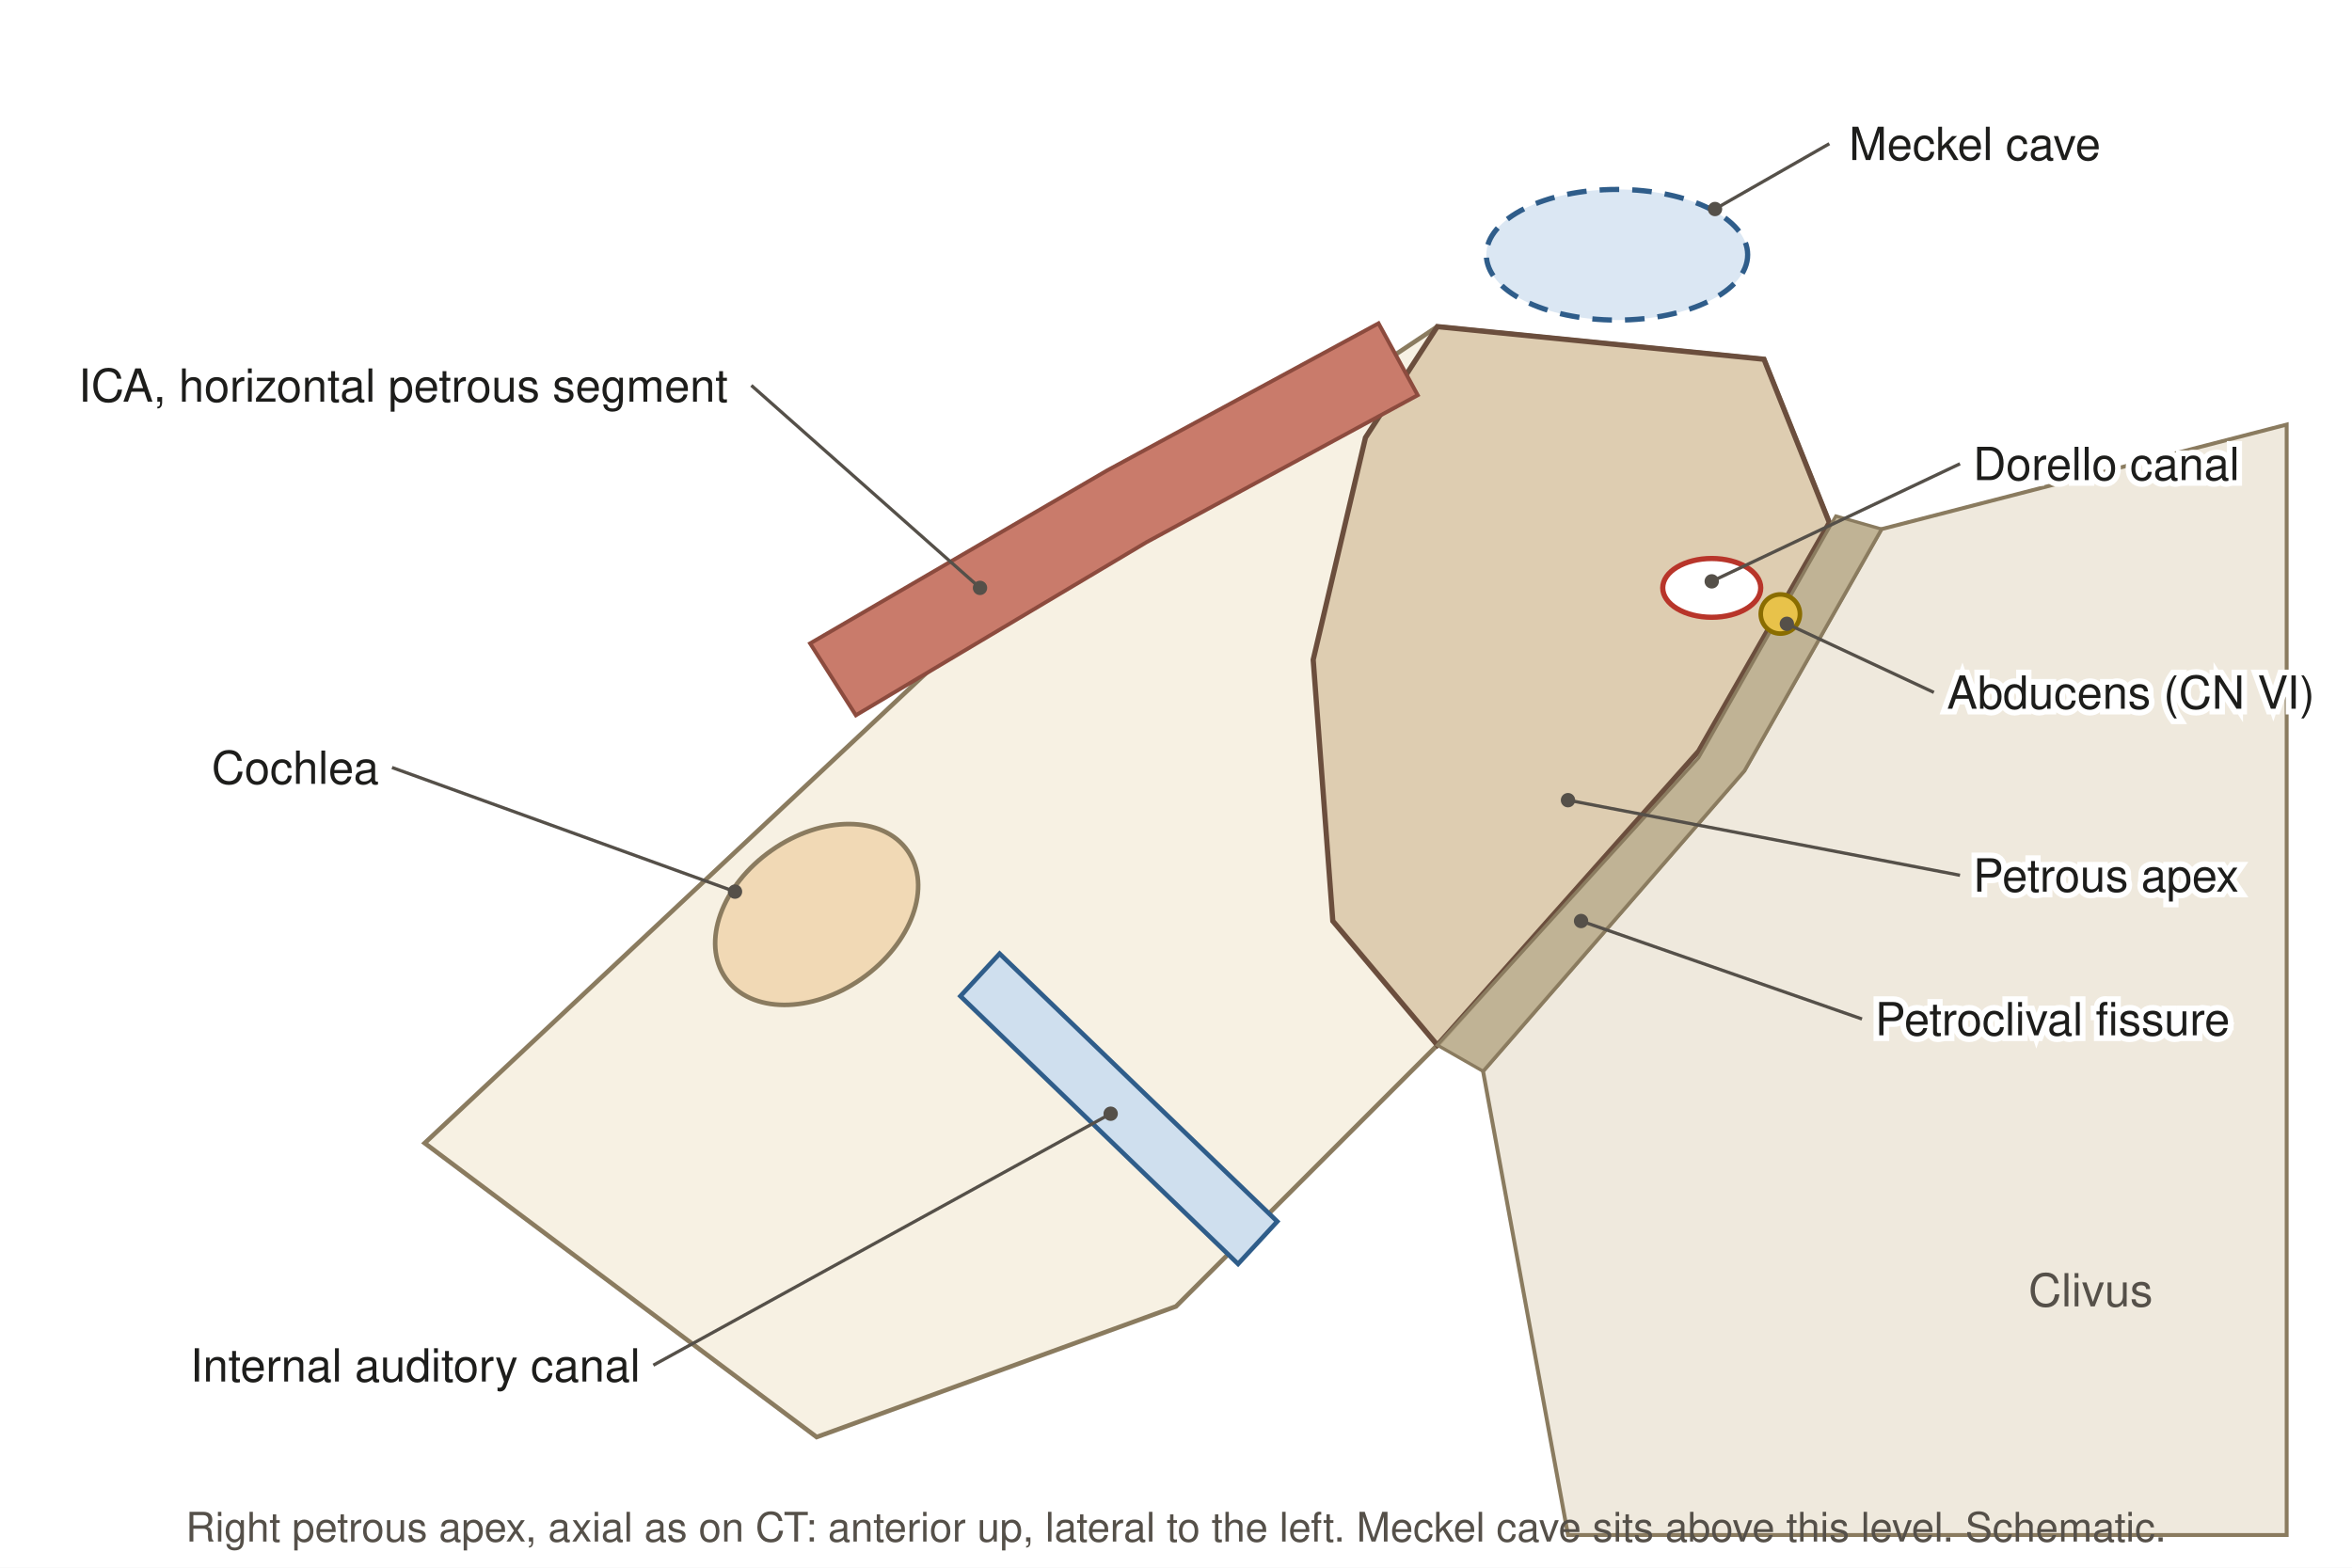
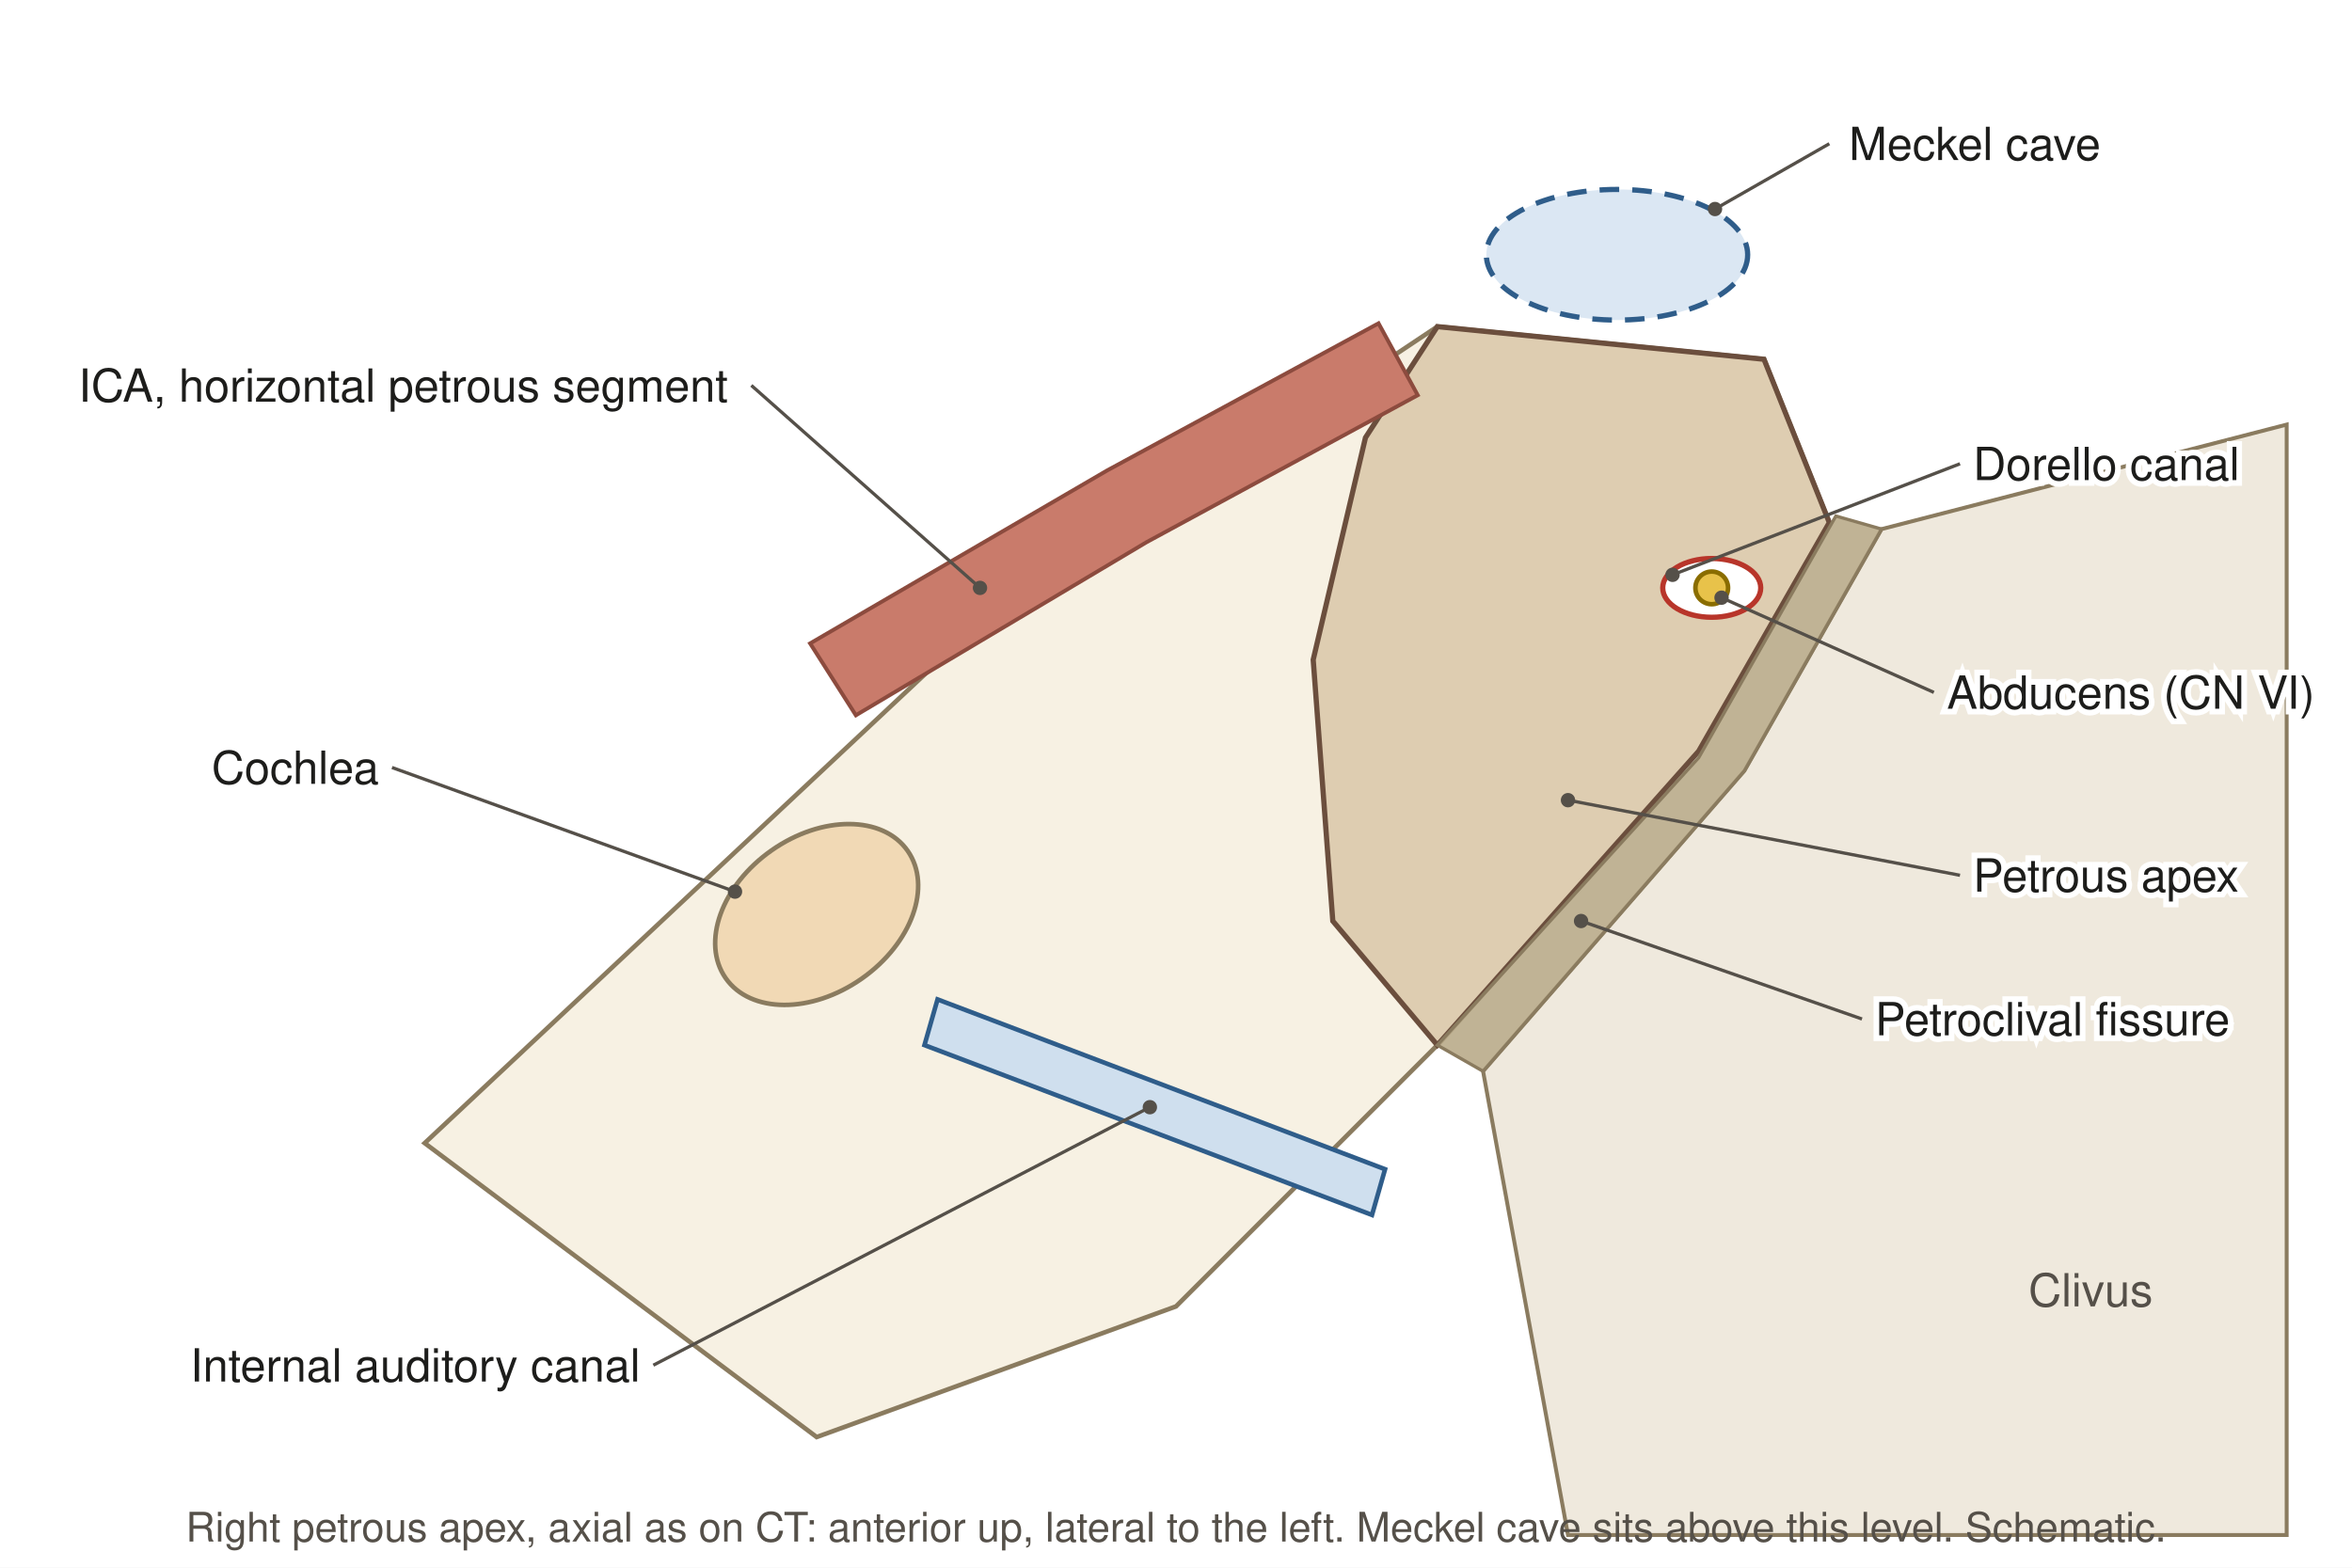
<svg xmlns="http://www.w3.org/2000/svg" viewBox="0 0 720 480" width="720" height="480" font-family="Helvetica, Arial, sans-serif" font-size="15" fill="#1d1d1b">
  <rect width="720" height="480" fill="#ffffff" />
  <g transform="translate(0,30)">
    <path d="M 576 132 L 700 100 L 700 440 L 480 440 L 454 298 L 534 206 Z" fill="#efe9dd" stroke="#8a7b5f" stroke-width="1.2" pointer-events="none" />
    <path d="M 130 320 L 290 170 L 440 70 L 540 80 L 560 130 L 520 200 L 440 290 L 360 370 L 250 410 Z" fill="#f7f1e3" stroke="#8a7b5f" stroke-width="1.4" pointer-events="none" />
    <g data-g="petapex" fill="#d9c7a8" fill-opacity="0.85" stroke="#6B4E3D" stroke-width="1.6">
      <path d="M 418 104 L 440 70 L 540 80 L 560 130 L 520 200 L 440 290 L 408 252 L 402 172 Z" />
    </g>
    <g data-g="cochlea" fill="#f1d9b5" stroke="#8a7b5f" stroke-width="1.4">
      <ellipse cx="250" cy="250" rx="34" ry="24" transform="rotate(-35 250 250)" />
    </g>
    <g data-g="iac" fill="#cfdfee" stroke="#2f5d8a" stroke-width="1.4">
-       <path d="M 294 275 L 306 262 L 391 344 L 379 357 Z" />
+       <path d="M 283 290 L 287 276 L 424 328 L 420 342 Z" />
    </g>
    <g data-g="ica-horiz" fill="#c97b6b" stroke="#8c4b3e" stroke-width="1.2">
      <path d="M 248 167 L 339 114 L 422 69 L 434 91 L 351 136 L 262 189 Z" />
    </g>
    <g data-g="meckel" fill="#dbe7f3" stroke="#2f5d8a" stroke-width="1.6" stroke-dasharray="6 4">
      <ellipse cx="495" cy="48" rx="40" ry="20" />
    </g>
    <g data-g="petroclival" fill="#b9ab8a" fill-opacity="0.9" stroke="#8a7b5f" stroke-width="1">
      <path d="M 562 128 L 576 132 L 534 206 L 454 298 L 440 290 L 520 202 Z" />
    </g>
    <g data-g="dorello" fill="#ffffff" stroke="#b8352a" stroke-width="1.6">
      <ellipse cx="524" cy="150" rx="15" ry="9" />
    </g>
    <g data-g="cn6" fill="#e8c24a" stroke="#8a6d00" stroke-width="1.4">
-       <circle cx="545" cy="158" r="6" />
+       <circle cx="524" cy="150" r="5" />
    </g>
    <text x="640" y="370" text-anchor="middle" font-size="14" font-weight="normal" fill="#555049" pointer-events="none">Clivus</text>
    <g data-label="1">
      <line x1="225" y1="243" x2="120" y2="205" stroke="#555049" stroke-width="1" />
      <circle cx="225" cy="243" r="2.2" fill="#555049" />
      <text x="116" y="210" text-anchor="end" font-size="14" font-weight="normal" fill="#1d1d1b" stroke="#ffffff" stroke-width="3.5" paint-order="stroke">Cochlea</text>
    </g>
    <g data-label="1">
-       <line x1="340" y1="311" x2="200" y2="388" stroke="#555049" stroke-width="1" />
-       <circle cx="340" cy="311" r="2.2" fill="#555049" />
+       <line x1="352" y1="309" x2="200" y2="388" stroke="#555049" stroke-width="1" />
+       <circle cx="352" cy="309" r="2.2" fill="#555049" />
      <text x="196" y="393" text-anchor="end" font-size="14" font-weight="normal" fill="#1d1d1b" stroke="#ffffff" stroke-width="3.5" paint-order="stroke">Internal auditory canal</text>
    </g>
    <g data-label="1">
      <line x1="300" y1="150" x2="230" y2="88" stroke="#555049" stroke-width="1" />
      <circle cx="300" cy="150" r="2.2" fill="#555049" />
      <text x="24" y="93" text-anchor="start" font-size="14" font-weight="normal" fill="#1d1d1b" stroke="#ffffff" stroke-width="3.5" paint-order="stroke">ICA, horizontal petrous segment</text>
    </g>
    <g data-label="1">
      <line x1="525" y1="34" x2="560" y2="14" stroke="#555049" stroke-width="1" />
      <circle cx="525" cy="34" r="2.2" fill="#555049" />
      <text x="566" y="19" text-anchor="start" font-size="14" font-weight="normal" fill="#1d1d1b" stroke="#ffffff" stroke-width="3.5" paint-order="stroke">Meckel cave</text>
    </g>
    <g data-label="1">
-       <line x1="524" y1="148" x2="600" y2="112" stroke="#555049" stroke-width="1" />
-       <circle cx="524" cy="148" r="2.2" fill="#555049" />
+       <line x1="512" y1="146" x2="600" y2="112" stroke="#555049" stroke-width="1" />
+       <circle cx="512" cy="146" r="2.2" fill="#555049" />
      <text x="604" y="117" text-anchor="start" font-size="14" font-weight="normal" fill="#1d1d1b" stroke="#ffffff" stroke-width="3.5" paint-order="stroke">Dorello canal</text>
    </g>
    <g data-label="1">
-       <line x1="547" y1="161" x2="592" y2="182" stroke="#555049" stroke-width="1" />
-       <circle cx="547" cy="161" r="2.2" fill="#555049" />
+       <line x1="527" y1="153" x2="592" y2="182" stroke="#555049" stroke-width="1" />
+       <circle cx="527" cy="153" r="2.2" fill="#555049" />
      <text x="596" y="187" text-anchor="start" font-size="14" font-weight="normal" fill="#1d1d1b" stroke="#ffffff" stroke-width="3.5" paint-order="stroke">Abducens (CN VI)</text>
    </g>
    <g data-label="1">
      <line x1="480" y1="215" x2="600" y2="238" stroke="#555049" stroke-width="1" />
      <circle cx="480" cy="215" r="2.2" fill="#555049" />
      <text x="604" y="243" text-anchor="start" font-size="14" font-weight="normal" fill="#1d1d1b" stroke="#ffffff" stroke-width="3.5" paint-order="stroke">Petrous apex</text>
    </g>
    <g data-label="1">
      <line x1="484" y1="252" x2="570" y2="282" stroke="#555049" stroke-width="1" />
      <circle cx="484" cy="252" r="2.2" fill="#555049" />
      <text x="574" y="287" text-anchor="start" font-size="14" font-weight="normal" fill="#1d1d1b" stroke="#ffffff" stroke-width="3.5" paint-order="stroke">Petroclival fissure</text>
    </g>
  </g>
  <text x="360" y="472" text-anchor="middle" font-size="12.5" font-weight="normal" fill="#555049">Right petrous apex, axial as on CT: anterior up, lateral to the left. Meckel cave sits above this level. Schematic.</text>
</svg>
